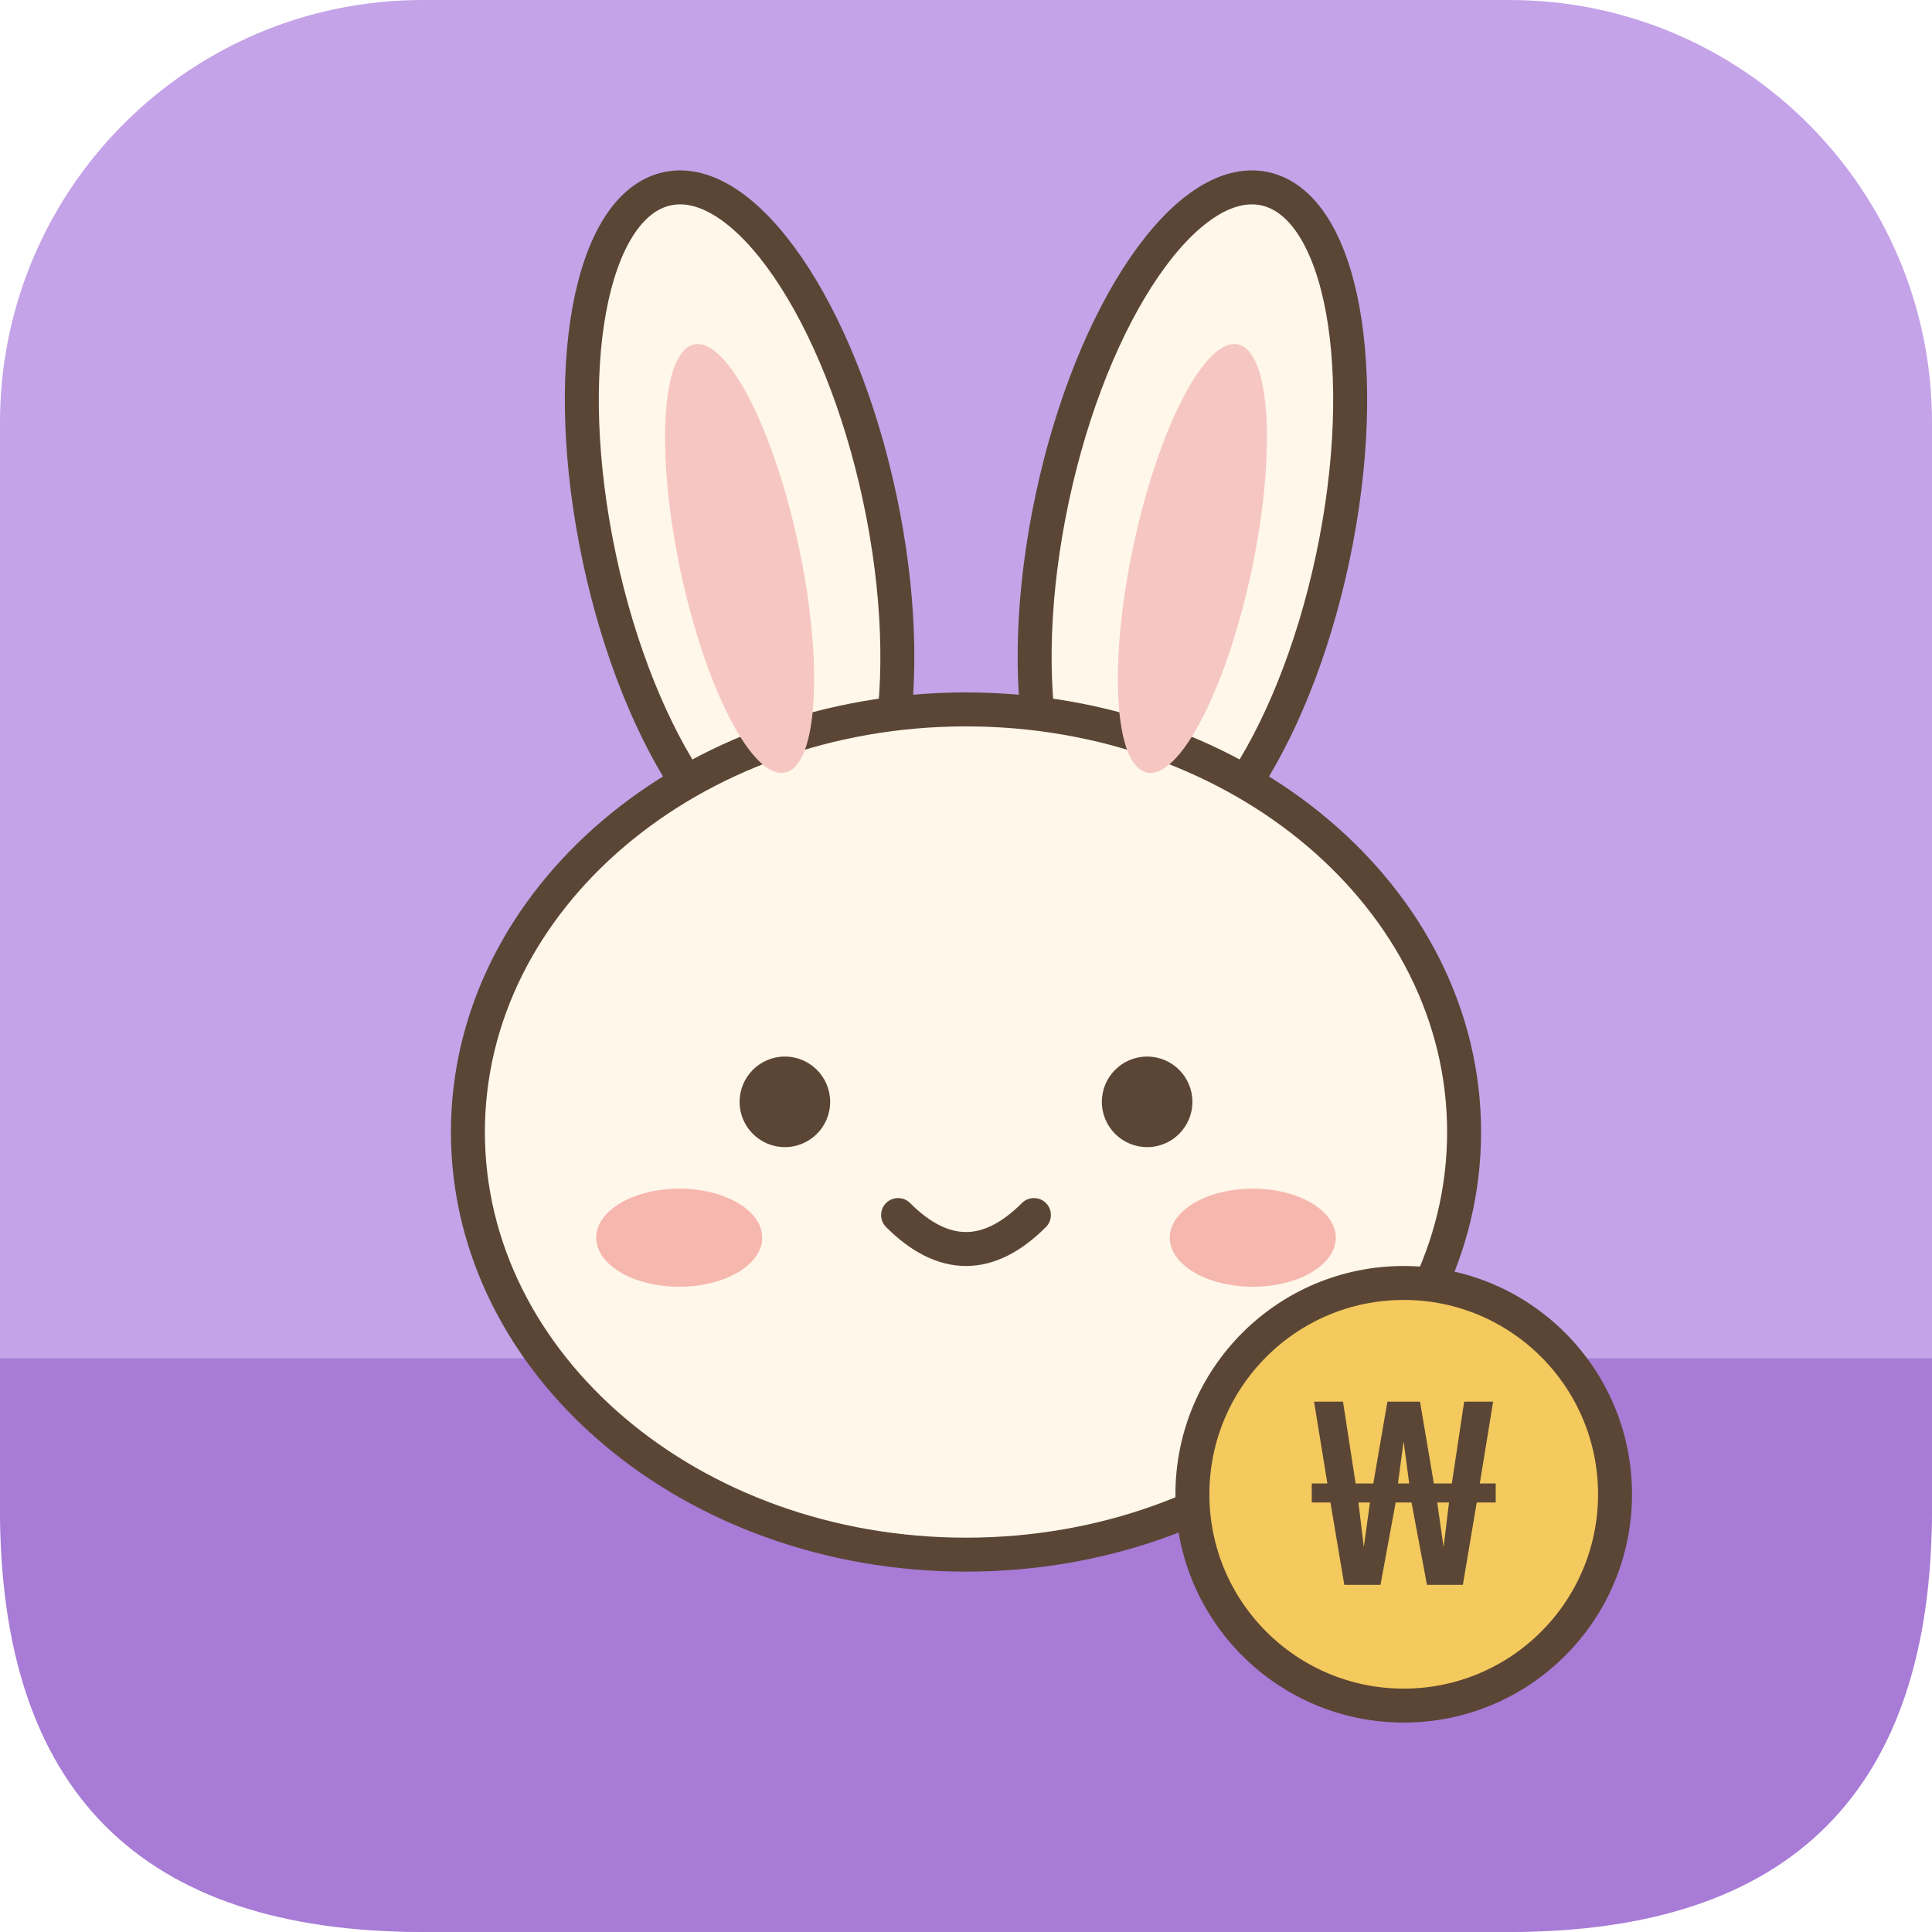
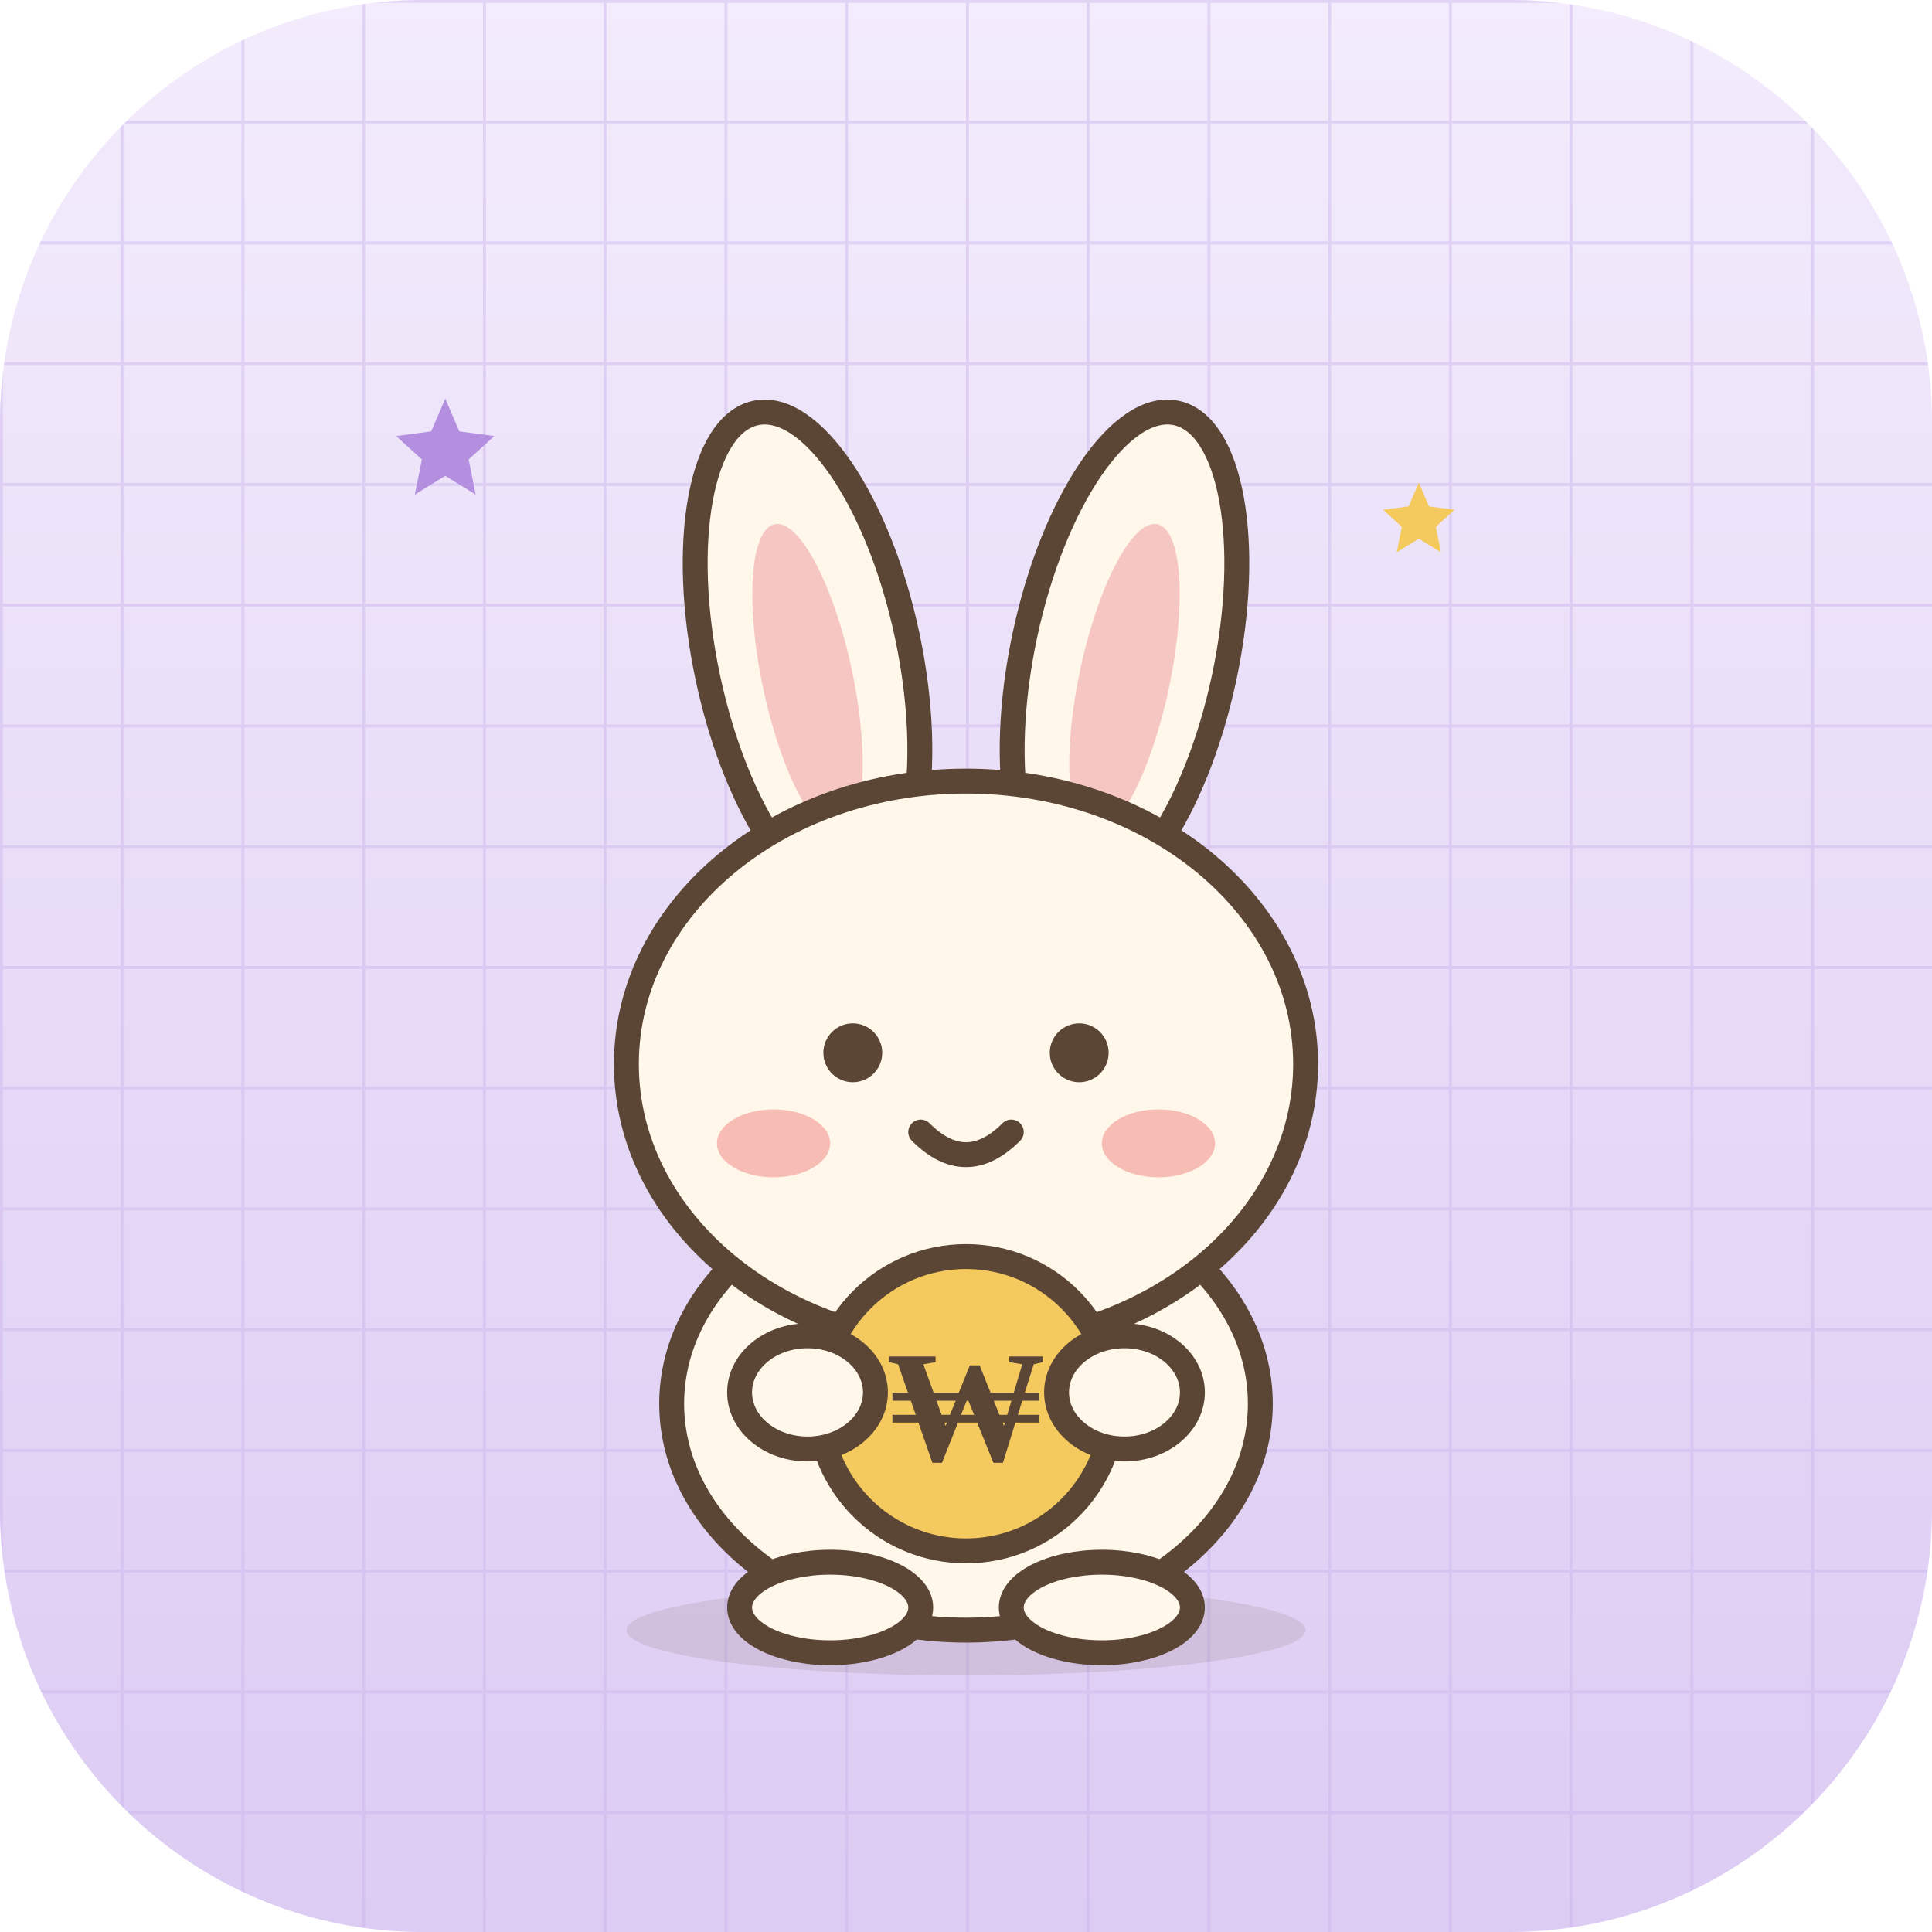
<svg xmlns="http://www.w3.org/2000/svg" viewBox="0 0 512 512">
-   <rect width="512" height="512" rx="112" fill="#c4a3e8" />
-   <path d="M0 360h512v40q0 112-112 112H112Q0 512 0 400z" fill="#a77bd6" />
-   <g stroke="#5b4636" stroke-width="9" stroke-linecap="round" stroke-linejoin="round">
-     <ellipse cx="196" cy="140" rx="38" ry="92" fill="#fff7ea" transform="rotate(-12 196 140)" />
-     <ellipse cx="316" cy="140" rx="38" ry="92" fill="#fff7ea" transform="rotate(12 316 140)" />
-     <ellipse cx="256" cy="300" rx="132" ry="112" fill="#fff7ea" />
+   <defs>
+     <linearGradient id="bg" x1="0" y1="0" x2="0" y2="1">
+       <stop offset="0" stop-color="#f3ecfc" />
+       <stop offset="1" stop-color="#dccbf3" />
+     </linearGradient>
+     <pattern id="grid" width="32" height="32" patternUnits="userSpaceOnUse">
+       <path d="M32 0H0V32" fill="none" stroke="#c9b3ea" stroke-width="1.5" opacity="0.45" />
+     </pattern>
+     <clipPath id="r">
+       <rect width="512" height="512" rx="112" />
+     </clipPath>
+   </defs>
+   <g clip-path="url(#r)">
+     <rect width="512" height="512" fill="url(#bg)" />
+     <rect width="512" height="512" fill="url(#grid)" />
+     <g transform="translate(118,92) scale(0.62)" fill="#b48fe0">
+       <path d="M0 22l6 14 15 2-11 10 3 15-13-8-13 8 3-15-11-10 15-2z" />
+     </g>
+     <g transform="translate(376,118) scale(0.45)" fill="#f4c95d">
+       <path d="M0 22l6 14 15 2-11 10 3 15-13-8-13 8 3-15-11-10 15-2z" />
+     </g>
+     <svg x="76" y="90" width="360" height="360" viewBox="0 0 120 120">
+       <ellipse cx="60" cy="114" rx="30" ry="4" fill="#5b4636" opacity="0.12" />
+       <g stroke="#5b4636" stroke-width="2.2" stroke-linecap="round" stroke-linejoin="round">
+         <ellipse cx="46" cy="28" rx="9" ry="22" fill="#fff7ea" transform="rotate(-12 46 28)" />
+         <ellipse cx="46" cy="30" rx="4" ry="14" fill="#f6c7c2" stroke="none" transform="rotate(-12 46 30)" />
+         <ellipse cx="74" cy="28" rx="9" ry="22" fill="#fff7ea" transform="rotate(12 74 28)" />
+         <ellipse cx="74" cy="30" rx="4" ry="14" fill="#f6c7c2" stroke="none" transform="rotate(12 74 30)" />
+         <ellipse cx="60" cy="94" rx="26" ry="20" fill="#fff7ea" />
+         <ellipse cx="48" cy="112" rx="8" ry="4" fill="#fff7ea" />
+         <ellipse cx="72" cy="112" rx="8" ry="4" fill="#fff7ea" />
+         <ellipse cx="60" cy="64" rx="30" ry="25" fill="#fff7ea" />
+       </g>
+       <ellipse cx="43" cy="71" rx="5" ry="3" fill="#f4a8a0" opacity="0.75" />
+       <ellipse cx="77" cy="71" rx="5" ry="3" fill="#f4a8a0" opacity="0.75" />
+       <g stroke="#5b4636" stroke-width="2.2" stroke-linecap="round" stroke-linejoin="round">
+         <circle cx="50" cy="63" r="2.6" fill="#5b4636" stroke="none" />
+         <circle cx="70" cy="63" r="2.6" fill="#5b4636" stroke="none" />
+         <path d="M56 70q4 4 8 0" fill="none" />
+       </g>
+       <g stroke="#5b4636" stroke-width="2.2" stroke-linecap="round" stroke-linejoin="round">
+         <circle cx="60" cy="94" r="13" fill="#f4c95d" />
+         <text x="60" y="99" text-anchor="middle" font-size="14" font-weight="800" fill="#5b4636" stroke="none">₩</text>
+         <ellipse cx="46" cy="93" rx="6" ry="5" fill="#fff7ea" />
+         <ellipse cx="74" cy="93" rx="6" ry="5" fill="#fff7ea" />
+       </g>
+     </svg>
  </g>
-   <ellipse cx="196" cy="148" rx="16" ry="58" fill="#f6c7c2" transform="rotate(-12 196 148)" />
-   <ellipse cx="316" cy="148" rx="16" ry="58" fill="#f6c7c2" transform="rotate(12 316 148)" />
-   <circle cx="208" cy="292" r="12" fill="#5b4636" />
-   <circle cx="304" cy="292" r="12" fill="#5b4636" />
-   <ellipse cx="180" cy="328" rx="22" ry="13" fill="#f4a8a0" opacity="0.8" />
-   <ellipse cx="332" cy="328" rx="22" ry="13" fill="#f4a8a0" opacity="0.8" />
-   <path d="M238 322q18 18 36 0" fill="none" stroke="#5b4636" stroke-width="9" stroke-linecap="round" />
-   <circle cx="372" cy="396" r="56" fill="#f4c95d" stroke="#5b4636" stroke-width="9" />
-   <text x="372" y="420" font-size="68" font-weight="800" font-family="sans-serif" text-anchor="middle" fill="#5b4636">₩</text>
</svg>
